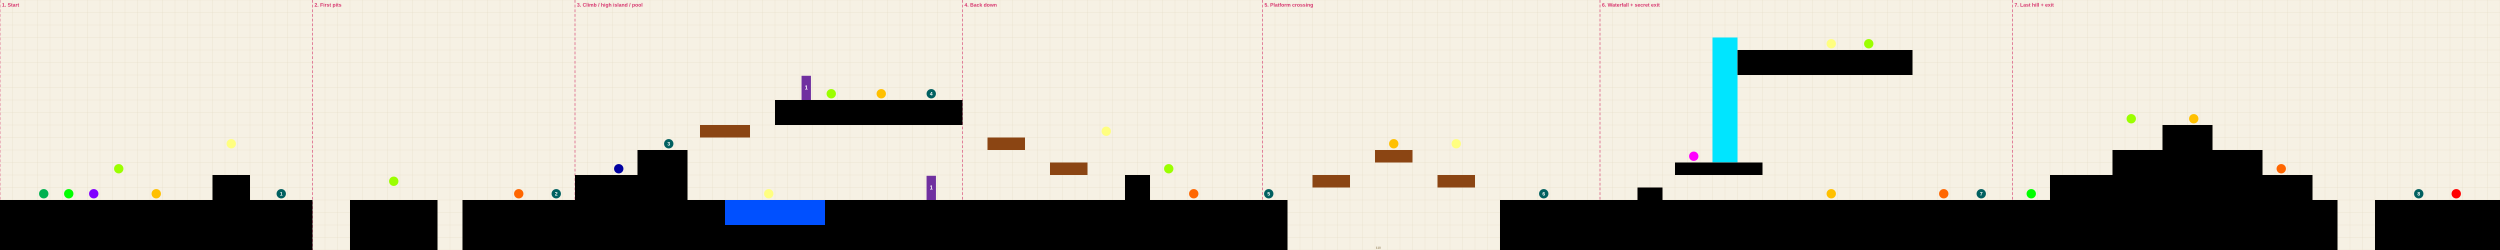
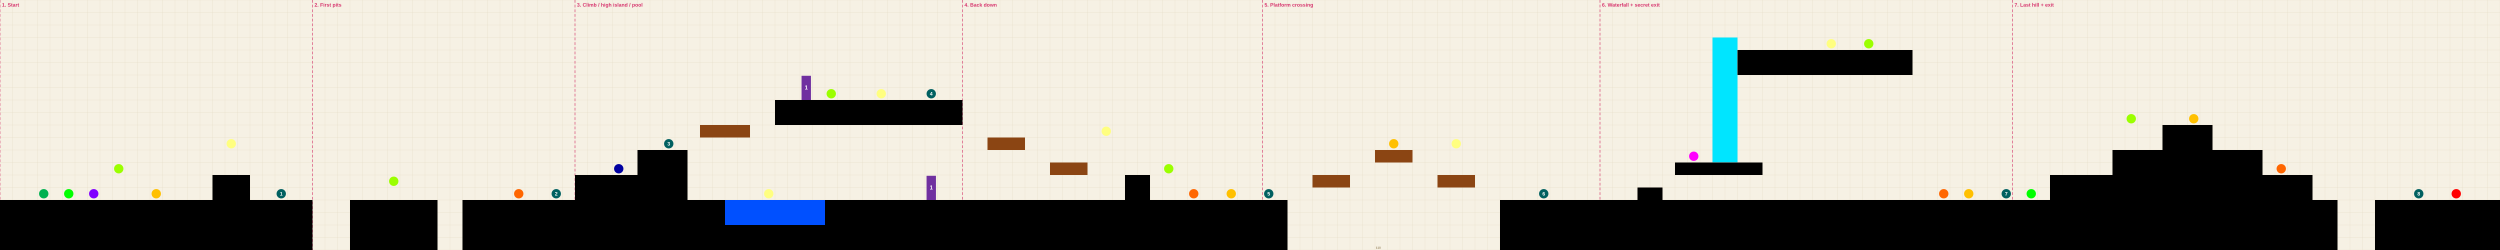
<svg xmlns="http://www.w3.org/2000/svg" width="12800" height="1280" viewBox="0 0 12800 1280">
  <g id="guides" data-designer="ignore">
    <rect x="0" y="0" width="12800" height="1280" fill="#f6f1e4" />
    <path d="M0 0V1280M64 0V1280M128 0V1280M192 0V1280M256 0V1280M320 0V1280M384 0V1280M448 0V1280M512 0V1280M576 0V1280M640 0V1280M704 0V1280M768 0V1280M832 0V1280M896 0V1280M960 0V1280M1024 0V1280M1088 0V1280M1152 0V1280M1216 0V1280M1280 0V1280M1344 0V1280M1408 0V1280M1472 0V1280M1536 0V1280M1600 0V1280M1664 0V1280M1728 0V1280M1792 0V1280M1856 0V1280M1920 0V1280M1984 0V1280M2048 0V1280M2112 0V1280M2176 0V1280M2240 0V1280M2304 0V1280M2368 0V1280M2432 0V1280M2496 0V1280M2560 0V1280M2624 0V1280M2688 0V1280M2752 0V1280M2816 0V1280M2880 0V1280M2944 0V1280M3008 0V1280M3072 0V1280M3136 0V1280M3200 0V1280M3264 0V1280M3328 0V1280M3392 0V1280M3456 0V1280M3520 0V1280M3584 0V1280M3648 0V1280M3712 0V1280M3776 0V1280M3840 0V1280M3904 0V1280M3968 0V1280M4032 0V1280M4096 0V1280M4160 0V1280M4224 0V1280M4288 0V1280M4352 0V1280M4416 0V1280M4480 0V1280M4544 0V1280M4608 0V1280M4672 0V1280M4736 0V1280M4800 0V1280M4864 0V1280M4928 0V1280M4992 0V1280M5056 0V1280M5120 0V1280M5184 0V1280M5248 0V1280M5312 0V1280M5376 0V1280M5440 0V1280M5504 0V1280M5568 0V1280M5632 0V1280M5696 0V1280M5760 0V1280M5824 0V1280M5888 0V1280M5952 0V1280M6016 0V1280M6080 0V1280M6144 0V1280M6208 0V1280M6272 0V1280M6336 0V1280M6400 0V1280M6464 0V1280M6528 0V1280M6592 0V1280M6656 0V1280M6720 0V1280M6784 0V1280M6848 0V1280M6912 0V1280M6976 0V1280M7040 0V1280M7104 0V1280M7168 0V1280M7232 0V1280M7296 0V1280M7360 0V1280M7424 0V1280M7488 0V1280M7552 0V1280M7616 0V1280M7680 0V1280M7744 0V1280M7808 0V1280M7872 0V1280M7936 0V1280M8000 0V1280M8064 0V1280M8128 0V1280M8192 0V1280M8256 0V1280M8320 0V1280M8384 0V1280M8448 0V1280M8512 0V1280M8576 0V1280M8640 0V1280M8704 0V1280M8768 0V1280M8832 0V1280M8896 0V1280M8960 0V1280M9024 0V1280M9088 0V1280M9152 0V1280M9216 0V1280M9280 0V1280M9344 0V1280M9408 0V1280M9472 0V1280M9536 0V1280M9600 0V1280M9664 0V1280M9728 0V1280M9792 0V1280M9856 0V1280M9920 0V1280M9984 0V1280M10048 0V1280M10112 0V1280M10176 0V1280M10240 0V1280M10304 0V1280M10368 0V1280M10432 0V1280M10496 0V1280M10560 0V1280M10624 0V1280M10688 0V1280M10752 0V1280M10816 0V1280M10880 0V1280M10944 0V1280M11008 0V1280M11072 0V1280M11136 0V1280M11200 0V1280M11264 0V1280M11328 0V1280M11392 0V1280M11456 0V1280M11520 0V1280M11584 0V1280M11648 0V1280M11712 0V1280M11776 0V1280M11840 0V1280M11904 0V1280M11968 0V1280M12032 0V1280M12096 0V1280M12160 0V1280M12224 0V1280M12288 0V1280M12352 0V1280M12416 0V1280M12480 0V1280M12544 0V1280M12608 0V1280M12672 0V1280M12736 0V1280M12800 0V1280M0 0H12800M0 64H12800M0 128H12800M0 192H12800M0 256H12800M0 320H12800M0 384H12800M0 448H12800M0 512H12800M0 576H12800M0 640H12800M0 704H12800M0 768H12800M0 832H12800M0 896H12800M0 960H12800M0 1024H12800M0 1088H12800M0 1152H12800M0 1216H12800M0 1280H12800" stroke="#ddd2b8" stroke-width="1" fill="none" />
    <text x="4" y="1274" font-size="16" font-weight="700" fill="#9c8a64" font-family="Segoe UI, Arial, sans-serif">0</text>
    <text x="644" y="1274" font-size="16" font-weight="700" fill="#9c8a64" font-family="Segoe UI, Arial, sans-serif">10</text>
    <text x="1284" y="1274" font-size="16" font-weight="700" fill="#9c8a64" font-family="Segoe UI, Arial, sans-serif">20</text>
    <text x="1924" y="1274" font-size="16" font-weight="700" fill="#9c8a64" font-family="Segoe UI, Arial, sans-serif">30</text>
    <text x="2564" y="1274" font-size="16" font-weight="700" fill="#9c8a64" font-family="Segoe UI, Arial, sans-serif">40</text>
    <text x="3204" y="1274" font-size="16" font-weight="700" fill="#9c8a64" font-family="Segoe UI, Arial, sans-serif">50</text>
    <text x="3844" y="1274" font-size="16" font-weight="700" fill="#9c8a64" font-family="Segoe UI, Arial, sans-serif">60</text>
    <text x="4484" y="1274" font-size="16" font-weight="700" fill="#9c8a64" font-family="Segoe UI, Arial, sans-serif">70</text>
    <text x="5124" y="1274" font-size="16" font-weight="700" fill="#9c8a64" font-family="Segoe UI, Arial, sans-serif">80</text>
    <text x="5764" y="1274" font-size="16" font-weight="700" fill="#9c8a64" font-family="Segoe UI, Arial, sans-serif">90</text>
    <text x="6404" y="1274" font-size="16" font-weight="700" fill="#9c8a64" font-family="Segoe UI, Arial, sans-serif">100</text>
    <text x="7044" y="1274" font-size="16" font-weight="700" fill="#9c8a64" font-family="Segoe UI, Arial, sans-serif">110</text>
    <text x="7684" y="1274" font-size="16" font-weight="700" fill="#9c8a64" font-family="Segoe UI, Arial, sans-serif">120</text>
    <text x="8324" y="1274" font-size="16" font-weight="700" fill="#9c8a64" font-family="Segoe UI, Arial, sans-serif">130</text>
    <text x="8964" y="1274" font-size="16" font-weight="700" fill="#9c8a64" font-family="Segoe UI, Arial, sans-serif">140</text>
    <text x="9604" y="1274" font-size="16" font-weight="700" fill="#9c8a64" font-family="Segoe UI, Arial, sans-serif">150</text>
    <text x="10244" y="1274" font-size="16" font-weight="700" fill="#9c8a64" font-family="Segoe UI, Arial, sans-serif">160</text>
    <text x="10884" y="1274" font-size="16" font-weight="700" fill="#9c8a64" font-family="Segoe UI, Arial, sans-serif">170</text>
    <text x="11524" y="1274" font-size="16" font-weight="700" fill="#9c8a64" font-family="Segoe UI, Arial, sans-serif">180</text>
    <text x="12164" y="1274" font-size="16" font-weight="700" fill="#9c8a64" font-family="Segoe UI, Arial, sans-serif">190</text>
  </g>
  <g id="notes" data-designer="ignore">
    <path d="M0 0V1280" fill="none" stroke="#d6336c" stroke-width="3" stroke-dasharray="14 10" />
    <text x="10" y="34" font-size="26" font-weight="800" fill="#d6336c" font-family="Segoe UI, Arial, sans-serif">1. Start</text>
    <path d="M1600 0V1280" fill="none" stroke="#d6336c" stroke-width="3" stroke-dasharray="14 10" />
    <text x="1610" y="34" font-size="26" font-weight="800" fill="#d6336c" font-family="Segoe UI, Arial, sans-serif">2. First pits</text>
    <path d="M2944 0V1280" fill="none" stroke="#d6336c" stroke-width="3" stroke-dasharray="14 10" />
    <text x="2954" y="34" font-size="26" font-weight="800" fill="#d6336c" font-family="Segoe UI, Arial, sans-serif">3. Climb / high island / pool</text>
    <path d="M4928 0V1280" fill="none" stroke="#d6336c" stroke-width="3" stroke-dasharray="14 10" />
    <text x="4938" y="34" font-size="26" font-weight="800" fill="#d6336c" font-family="Segoe UI, Arial, sans-serif">4. Back down</text>
    <path d="M6464 0V1280" fill="none" stroke="#d6336c" stroke-width="3" stroke-dasharray="14 10" />
    <text x="6474" y="34" font-size="26" font-weight="800" fill="#d6336c" font-family="Segoe UI, Arial, sans-serif">5. Platform crossing</text>
    <path d="M8192 0V1280" fill="none" stroke="#d6336c" stroke-width="3" stroke-dasharray="14 10" />
    <text x="8202" y="34" font-size="26" font-weight="800" fill="#d6336c" font-family="Segoe UI, Arial, sans-serif">6. Waterfall + secret exit</text>
    <path d="M10304 0V1280" fill="none" stroke="#d6336c" stroke-width="3" stroke-dasharray="14 10" />
    <text x="10314" y="34" font-size="26" font-weight="800" fill="#d6336c" font-family="Segoe UI, Arial, sans-serif">7. Last hill + exit</text>
  </g>
  <g id="level">
    <rect x="8768" y="192" width="128" height="640" fill="#00E5FF" />
    <rect x="8896" y="256" width="896" height="128" fill="#000000" />
    <rect x="3968" y="512" width="960" height="128" fill="#000000" />
    <rect x="3584" y="640" width="256" height="64" fill="#8B4513" />
    <rect x="11072" y="640" width="256" height="128" fill="#000000" />
    <rect x="5056" y="704" width="192" height="64" fill="#8B4513" />
    <rect x="3264" y="768" width="256" height="128" fill="#000000" />
    <rect x="7040" y="768" width="192" height="64" fill="#8B4513" />
    <rect x="10816" y="768" width="768" height="128" fill="#000000" />
    <rect x="5376" y="832" width="192" height="64" fill="#8B4513" />
    <rect x="8576" y="832" width="448" height="64" fill="#000000" />
    <rect x="1088" y="896" width="192" height="128" fill="#000000" />
    <rect x="2944" y="896" width="576" height="128" fill="#000000" />
    <rect x="5760" y="896" width="128" height="128" fill="#000000" />
    <rect x="6720" y="896" width="192" height="64" fill="#8B4513" />
    <rect x="7360" y="896" width="192" height="64" fill="#8B4513" />
    <rect x="10496" y="896" width="1344" height="128" fill="#000000" />
    <rect x="8384" y="960" width="128" height="64" fill="#000000" />
    <rect x="0" y="1024" width="1600" height="256" fill="#000000" />
    <rect x="1792" y="1024" width="448" height="256" fill="#000000" />
    <rect x="2368" y="1024" width="1344" height="128" fill="#000000" />
    <rect x="3712" y="1024" width="512" height="128" fill="#0050FF" />
    <rect x="4224" y="1024" width="2368" height="128" fill="#000000" />
    <rect x="7680" y="1024" width="4288" height="256" fill="#000000" />
    <rect x="12160" y="1024" width="640" height="256" fill="#000000" />
    <rect x="2368" y="1152" width="4224" height="128" fill="#000000" />
    <circle cx="224" cy="992" r="24" fill="#00B050" />
    <circle cx="352" cy="992" r="24" fill="#00FF00" />
    <circle cx="480" cy="992" r="24" fill="#8000FF" />
    <circle cx="608" cy="864" r="24" fill="#9BFF00" />
    <circle cx="800" cy="992" r="24" fill="#FFC000" />
    <circle cx="1184" cy="736" r="24" fill="#FFFF80" />
    <circle cx="2016" cy="928" r="24" fill="#9BFF00" />
    <circle cx="2656" cy="992" r="24" fill="#FF6600" />
    <circle cx="3168" cy="864" r="24" fill="#0000A0" />
    <circle cx="4256" cy="480" r="24" fill="#9BFF00" />
-     <circle cx="4512" cy="480" r="24" fill="#FFC000" />
+     <circle cx="4512" cy="480" r="24" fill="#FFFF80" />
    <circle cx="3936" cy="992" r="24" fill="#FFFF80" />
    <circle cx="5664" cy="672" r="24" fill="#FFFF80" />
    <circle cx="6112" cy="992" r="24" fill="#FF6600" />
    <circle cx="5984" cy="864" r="24" fill="#9BFF00" />
+     <circle cx="6304" cy="992" r="24" fill="#FFC000" />
    <circle cx="7136" cy="736" r="24" fill="#FFC000" />
    <circle cx="7456" cy="736" r="24" fill="#FFFF80" />
    <circle cx="8672" cy="800" r="24" fill="#FF00FF" />
    <circle cx="9376" cy="224" r="24" fill="#FFFF80" />
    <circle cx="9568" cy="224" r="24" fill="#9BFF00" />
-     <circle cx="9376" cy="992" r="24" fill="#FFC000" />
    <circle cx="9952" cy="992" r="24" fill="#FF6600" />
+     <circle cx="10080" cy="992" r="24" fill="#FFC000" />
    <circle cx="10400" cy="992" r="24" fill="#00FF00" />
    <circle cx="10912" cy="608" r="24" fill="#9BFF00" />
    <circle cx="11232" cy="608" r="24" fill="#FFC000" />
    <circle cx="11680" cy="864" r="24" fill="#FF6600" />
    <circle cx="12576" cy="992" r="24" fill="#FF0000" />
    <circle cx="1440" cy="992" r="24" fill="#006060" />
    <text x="1440" y="1001" font-size="26" font-weight="800" fill="#ffffff" text-anchor="middle" font-family="Segoe UI, Arial, sans-serif">1</text>
    <circle cx="2848" cy="992" r="24" fill="#006060" />
    <text x="2848" y="1001" font-size="26" font-weight="800" fill="#ffffff" text-anchor="middle" font-family="Segoe UI, Arial, sans-serif">2</text>
    <circle cx="3424" cy="736" r="24" fill="#006060" />
    <text x="3424" y="745" font-size="26" font-weight="800" fill="#ffffff" text-anchor="middle" font-family="Segoe UI, Arial, sans-serif">3</text>
    <circle cx="4768" cy="480" r="24" fill="#006060" />
    <text x="4768" y="489" font-size="26" font-weight="800" fill="#ffffff" text-anchor="middle" font-family="Segoe UI, Arial, sans-serif">4</text>
    <circle cx="6496" cy="992" r="24" fill="#006060" />
    <text x="6496" y="1001" font-size="26" font-weight="800" fill="#ffffff" text-anchor="middle" font-family="Segoe UI, Arial, sans-serif">5</text>
    <circle cx="7904" cy="992" r="24" fill="#006060" />
    <text x="7904" y="1001" font-size="26" font-weight="800" fill="#ffffff" text-anchor="middle" font-family="Segoe UI, Arial, sans-serif">6</text>
-     <circle cx="10144" cy="992" r="24" fill="#006060" />
-     <text x="10144" y="1001" font-size="26" font-weight="800" fill="#ffffff" text-anchor="middle" font-family="Segoe UI, Arial, sans-serif">7</text>
+     <circle cx="10272" cy="992" r="24" fill="#006060" />
+     <text x="10272" y="1001" font-size="26" font-weight="800" fill="#ffffff" text-anchor="middle" font-family="Segoe UI, Arial, sans-serif">7</text>
    <circle cx="12384" cy="992" r="24" fill="#006060" />
    <text x="12384" y="1001" font-size="26" font-weight="800" fill="#ffffff" text-anchor="middle" font-family="Segoe UI, Arial, sans-serif">8</text>
    <rect x="4104" y="388" width="48" height="124" fill="#7030A0" />
    <text x="4128" y="458" font-size="30" font-weight="800" fill="#ffffff" text-anchor="middle" font-family="Segoe UI, Arial, sans-serif">1</text>
    <rect x="4744" y="900" width="48" height="124" fill="#7030A0" />
    <text x="4768" y="970" font-size="30" font-weight="800" fill="#ffffff" text-anchor="middle" font-family="Segoe UI, Arial, sans-serif">1</text>
  </g>
</svg>
